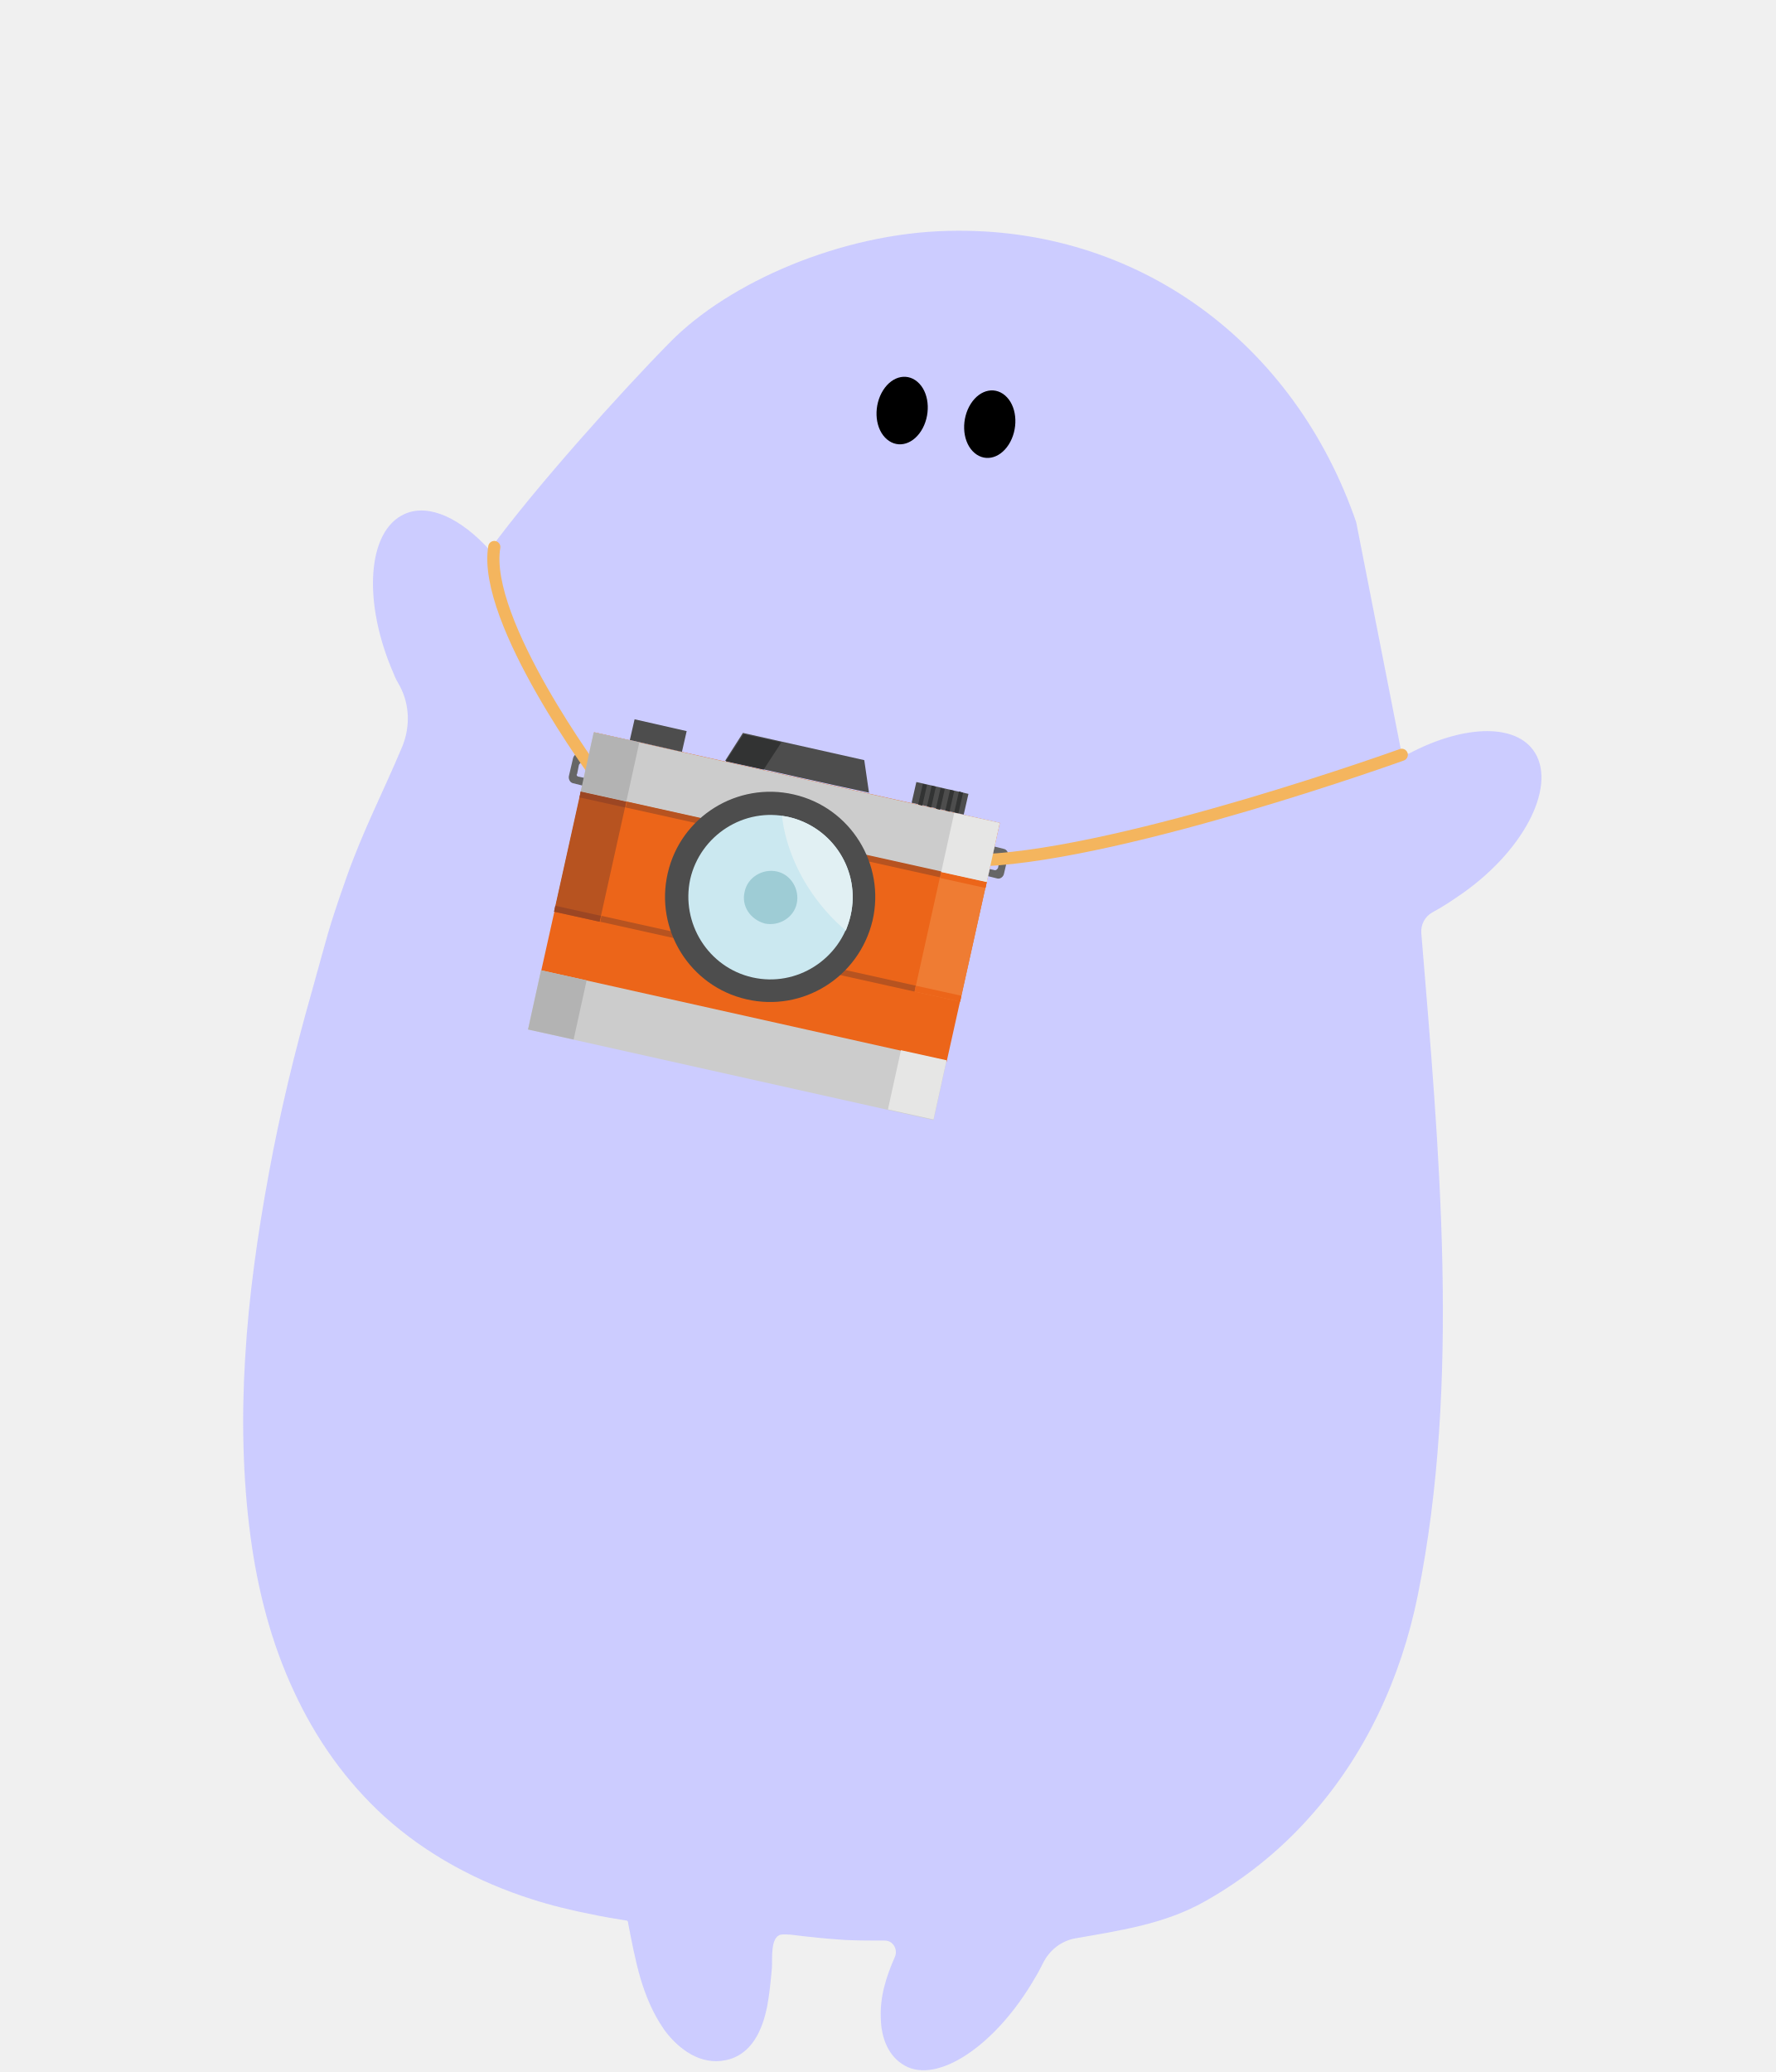
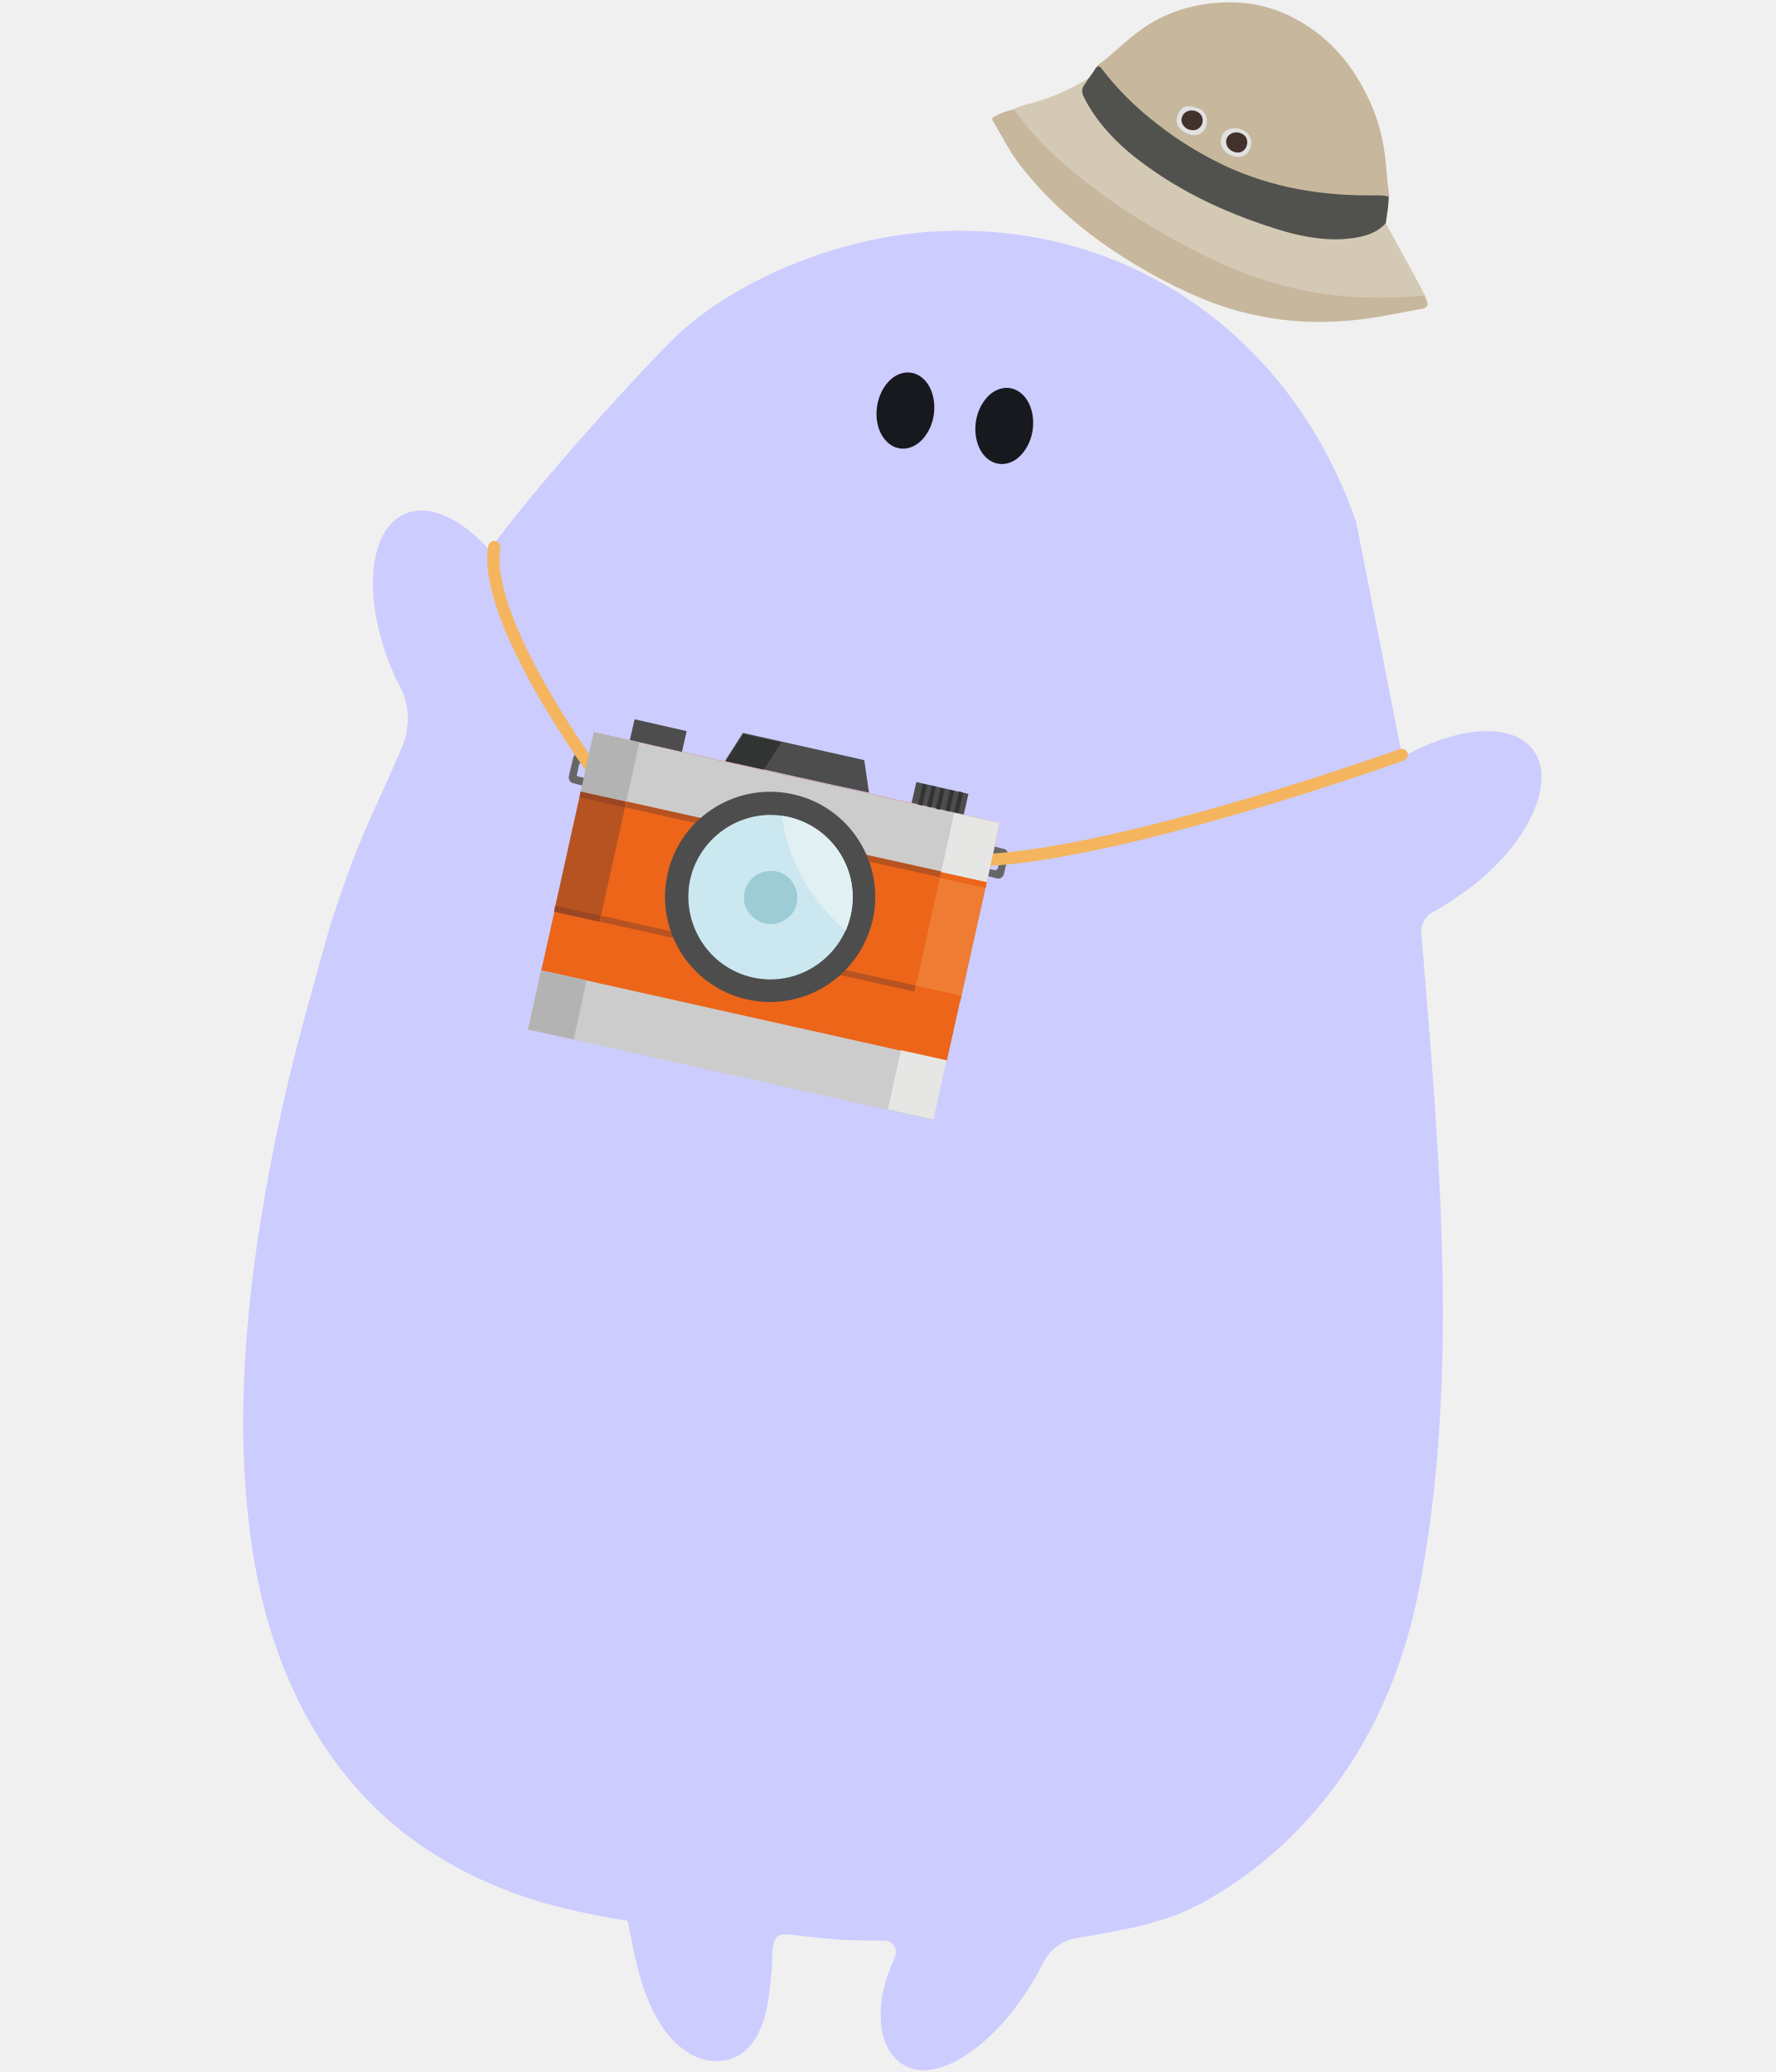
<svg xmlns="http://www.w3.org/2000/svg" contentScriptType="text/ecmascript" zoomAndPan="magnify" contentStyleType="text/css" id="圖層_1" style="enable-background:new 0 0 300 350;" version="1.1" xml:space="preserve" preserveAspectRatio="xMidYMid meet" viewBox="0 0 300 350" x="0px" y="0px">
  <style type="text/css" xml:space="preserve">
	.st0{fill:#A52224;}
	.st1{fill:#D93030;}
- 	.st2{fill:none;stroke:#040000;stroke-width:4.276;stroke-linecap:round;stroke-linejoin:round;stroke-miterlimit:10;}
+ 	.st2{fill:none;stroke:#18191F;stroke-width:4.276;stroke-linecap:round;stroke-linejoin:round;stroke-miterlimit:10;}
	.st3{fill:#E83C3C;}
- 	.st4{fill:none;stroke:#040000;stroke-width:5.404;stroke-linecap:round;stroke-linejoin:round;stroke-miterlimit:10;}
- 	.st5{fill:#6460FF;}
- 	.st6{fill:#CCCCFF;}
- 	.st7{fill:url(#SVGID_1_);}
- 	.st8{fill:#FF353B;}
- 	.st9{fill:#FFFFFF;}
- 	.st10{fill:#F08E93;}
- 	.st11{fill:#DB9451;}
- 	.st12{fill:#F4B55E;}
- 	.st13{fill:#EC6519;}
- 	.st14{fill:#EF7C33;}
- 	.st15{fill:#CCCCCC;}
- 	.st16{fill:#E6E6E5;}
- 	.st17{fill:#B75320;}
- 	.st18{fill:#B3B3B3;}
- 	.st19{fill-rule:evenodd;clip-rule:evenodd;fill:#4D4D4D;}
- 	.st20{fill:#4D4D4D;}
- 	.st21{fill:#323333;}
- 	.st22{fill:#9C4623;}
- 	.st23{fill-rule:evenodd;clip-rule:evenodd;fill:#CBE8F0;}
- 	.st24{fill-rule:evenodd;clip-rule:evenodd;fill:#E1F0F3;}
- 	.st25{fill-rule:evenodd;clip-rule:evenodd;fill:#9ECCD5;}
- 	.st26{fill-rule:evenodd;clip-rule:evenodd;fill:#323333;}
- 	.st27{fill-rule:evenodd;clip-rule:evenodd;fill:#666666;}
- 	.st28{fill:none;stroke:#F4B55E;stroke-width:2.051;stroke-linecap:round;stroke-linejoin:round;stroke-miterlimit:10;}
- 	.st29{fill:#231F20;}
+ 	.st4{fill:none;stroke:#18191F;stroke-width:5.404;stroke-linecap:round;stroke-linejoin:round;stroke-miterlimit:10;}
+ 	.st5{fill:#F08E93;}
+ 	.st6{fill:#18191F;}
+ 	.st7{fill:#FF353B;}
+ 	.st8{fill:#FFFFFF;}
+ 	.st9{fill:#23B5F3;}
+ 	.st10{fill:#CCCCFF;}
+ 	.st11{fill:#6460FF;}
+ 	.st12{fill:#DB9451;}
+ 	.st13{fill:#F4B55E;}
+ 	.st14{fill:#EC6519;}
+ 	.st15{fill:#EF7C33;}
+ 	.st16{fill:#CCCCCC;}
+ 	.st17{fill:#E6E6E5;}
+ 	.st18{fill:#B75320;}
+ 	.st19{fill:#B3B3B3;}
+ 	.st20{fill-rule:evenodd;clip-rule:evenodd;fill:#4D4D4D;}
+ 	.st21{fill:#4D4D4D;}
+ 	.st22{fill:#323333;}
+ 	.st23{fill:#9C4623;}
+ 	.st24{fill-rule:evenodd;clip-rule:evenodd;fill:#CBE8F0;}
+ 	.st25{fill-rule:evenodd;clip-rule:evenodd;fill:#E1F0F3;}
+ 	.st26{fill-rule:evenodd;clip-rule:evenodd;fill:#9ECCD5;}
+ 	.st27{fill-rule:evenodd;clip-rule:evenodd;fill:#323333;}
+ 	.st28{fill-rule:evenodd;clip-rule:evenodd;fill:#666666;}
+ 	.st29{fill:none;stroke:#F4B55E;stroke-width:2.051;stroke-linecap:round;stroke-linejoin:round;stroke-miterlimit:10;}
	.st30{fill:#C7B79C;}
	.st31{fill:#D4C9B4;}
	.st32{fill:#51524E;}
	.st33{fill:#E1E1E1;}
	.st34{fill:#43312B;}
	.st35{fill:#C6C6C6;}
	.st36{fill:#AAAAAA;}
	.st37{fill:#939393;}
	.st38{fill:#E0E0E0;}
	.st39{fill:#2B451C;}
	.st40{fill:#395527;}
- 	.st41{fill:none;stroke:#040000;stroke-width:5.353;stroke-linecap:round;stroke-linejoin:round;stroke-miterlimit:10;}
- 	.st42{fill:none;stroke:#040000;stroke-width:4.5;stroke-linecap:round;stroke-linejoin:round;stroke-miterlimit:10;}
- 	.st43{fill:#040000;}
- 	.st44{fill:url(#SVGID_2_);}
- 	.st45{fill:none;stroke:#F4B55E;stroke-width:2.378;stroke-linecap:round;stroke-linejoin:round;stroke-miterlimit:10;}
- 	.st46{fill:none;stroke:#F4B55E;stroke-width:3.459;stroke-linecap:round;stroke-linejoin:round;stroke-miterlimit:10;}
- 	.st47{fill:none;stroke:#000000;stroke-width:4.5;stroke-linecap:round;stroke-linejoin:round;stroke-miterlimit:10;}
- 	.st48{fill:url(#SVGID_3_);}
- 	.st49{fill:#FF9398;}
- 	.st50{fill:url(#SVGID_4_);}
- 	.st51{fill:none;stroke:#000000;stroke-width:4.5;stroke-linecap:round;stroke-miterlimit:10;}
- 	.st52{fill:url(#SVGID_5_);}
- 	.st53{fill:none;stroke:#040000;stroke-width:4.024;stroke-linecap:round;stroke-linejoin:round;stroke-miterlimit:10;}
- 	.st54{fill:none;stroke:#F4B55E;stroke-width:1.562;stroke-linecap:round;stroke-linejoin:round;stroke-miterlimit:10;}
- 	.st55{fill:none;stroke:#040000;stroke-width:3.058;stroke-linecap:round;stroke-linejoin:round;stroke-miterlimit:10;}
- 	.st56{fill:none;stroke:#040000;stroke-width:2.748;stroke-linecap:round;stroke-linejoin:round;stroke-miterlimit:10;}
+ 	.st41{fill:none;stroke:#18191F;stroke-width:5.353;stroke-linecap:round;stroke-linejoin:round;stroke-miterlimit:10;}
+ 	.st42{fill:none;stroke:#18191F;stroke-width:4.5;stroke-linecap:round;stroke-linejoin:round;stroke-miterlimit:10;}
+ 	.st43{fill:none;stroke:#F4B55E;stroke-width:2.378;stroke-linecap:round;stroke-linejoin:round;stroke-miterlimit:10;}
+ 	.st44{fill:none;stroke:#F4B55E;stroke-width:3.459;stroke-linecap:round;stroke-linejoin:round;stroke-miterlimit:10;}
+ 	.st45{fill:#FF9398;}
+ 	.st46{fill:none;stroke:#18191F;stroke-width:4.5;stroke-linecap:round;stroke-miterlimit:10;}
+ 	.st47{fill:none;stroke:#18191F;stroke-width:4.024;stroke-linecap:round;stroke-linejoin:round;stroke-miterlimit:10;}
+ 	.st48{fill:none;stroke:#F4B55E;stroke-width:1.562;stroke-linecap:round;stroke-linejoin:round;stroke-miterlimit:10;}
+ 	.st49{fill:none;stroke:#18191F;stroke-width:3.058;stroke-linecap:round;stroke-linejoin:round;stroke-miterlimit:10;}
+ 	.st50{fill:none;stroke:#18191F;stroke-width:2.748;stroke-linecap:round;stroke-linejoin:round;stroke-miterlimit:10;}
</style>
  <g id="plainAvatar">
-     <path class="st6" d="M259,126.7c-3.4-4.6-12.1-4.1-21,0.6c-0.7,0-1.2,0.1-1.2,0.1l-7.6-38.7c0-0.2-0.1-0.3-0.1-0.5  c-10.4-30.2-36.8-50-68.9-49.2c-18.1,0.4-37.1,8.7-47,18.8c-8.3,8.4-23,24.8-30.5,35.1c-4.8-5.3-10.2-7.9-14.3-6.1  c-6.4,2.8-7.2,14.9-1.9,27c0.3,0.8,0.7,1.5,1.1,2.2c1.6,3.1,1.7,6.7,0.4,10c-3.4,8.1-6.6,14.1-9.5,22.3c-3.3,9.4-3.1,9.5-5.8,19.1  c-2.9,10.2-5.4,20.5-7.3,30.9c-1.9,10.3-3.4,20.8-4,31.3c-0.6,9.9-0.4,20,0.9,29.8c1.2,9.1,3.5,18.1,7.4,26.4  c3.7,8,8.8,15.2,15.3,21.1c7.1,6.4,15.7,11,24.8,13.9c3.4,1.1,6.8,1.9,10.3,2.6c1.9,0.4,3.8,0.7,5.6,1c0.1,0,0.2,0,0.3,0.1  c0.1,0.1,0.1,0.2,0.1,0.3c0.6,3.1,1.2,6.3,2.1,9.4c0.9,3,2.1,5.9,3.9,8.5c0,0.1,0.2,0.2,0.2,0.3c2.4,3.2,6.1,5.9,10.3,5  c4.4-0.9,6.2-5.1,7-9.1c0.4-2.1,0.6-4.3,0.8-6.5c0.1-1.5-0.3-5.2,1.5-5.6c0.6-0.1,1.1,0,1.7,0c3.1,0.4,6.1,0.7,9.2,0.9  c2.2,0.1,4.4,0.1,6.7,0.1c1.3,0,2.2,1.4,1.7,2.7c-1.5,3.4-2.6,6.8-2.4,10.6c0.1,3.1,1.2,6.2,4,7.8c5.6,3.2,15.5-3.4,22.1-14.9  c0.5-0.8,0.9-1.6,1.3-2.4c1.1-2.2,3.1-3.8,5.6-4.2c7.4-1.3,15-2.4,21.7-6.2c6.6-3.7,12.6-8.5,17.6-14.1  c9.5-10.5,15.6-23.7,18.4-37.6c7.3-36,3.6-75.5,0.6-111.9c-0.1-1.4,0.6-2.8,1.9-3.5c1.7-0.9,3.5-2.1,5.2-3.3  C257.9,143.2,263.1,132.3,259,126.7z" />
-     <path d="M149.2,65.9c1.6-2.5,4.3-3,6.1-1.1c1.8,1.9,1.9,5.5,0.3,8c-1.6,2.5-4.3,3-6.1,1.1S147.6,68.4,149.2,65.9z" />
-     <path d="M164,68.2c1.6-2.5,4.3-3,6.1-1.1c1.8,1.9,1.9,5.5,0.3,8c-1.6,2.5-4.3,3-6.1,1.1S162.4,70.7,164,68.2z" />
+     <path class="st10" d="M259,126.7c-3.4-4.6-12.1-4.1-21,0.6c-0.7,0-1.2,0.1-1.2,0.1l-7.6-38.7c0-0.2-0.1-0.3-0.1-0.5  c-10.4-30.2-36.8-50-68.9-49.2c-18.1,0.4-37.1,8.7-47,18.8c-8.3,8.4-23,24.8-30.5,35.1c-4.8-5.3-10.2-7.9-14.3-6.1  c-6.4,2.8-7.2,14.9-1.9,27c0.3,0.8,0.7,1.5,1.1,2.2c1.6,3.1,1.7,6.7,0.4,10c-3.4,8.1-6.6,14.1-9.5,22.3c-3.3,9.4-3.1,9.5-5.8,19.1  c-2.9,10.2-5.4,20.5-7.3,30.9c-1.9,10.3-3.4,20.8-4,31.3c-0.6,9.9-0.4,20,0.9,29.8c1.2,9.1,3.5,18.1,7.4,26.4  c3.7,8,8.8,15.2,15.3,21.1c7.1,6.4,15.7,11,24.8,13.9c3.4,1.1,6.8,1.9,10.3,2.6c1.9,0.4,3.8,0.7,5.6,1c0.1,0,0.2,0,0.3,0.1  c0.1,0.1,0.1,0.2,0.1,0.3c0.6,3.1,1.2,6.3,2.1,9.4c0.9,3,2.1,5.9,3.9,8.5c0,0.1,0.2,0.2,0.2,0.3c2.4,3.2,6.1,5.9,10.3,5  c4.4-0.9,6.2-5.1,7-9.1c0.4-2.1,0.6-4.3,0.8-6.5c0.1-1.5-0.3-5.2,1.5-5.6c0.6-0.1,1.1,0,1.7,0c3.1,0.4,6.1,0.7,9.2,0.9  c2.2,0.1,4.4,0.1,6.7,0.1c1.3,0,2.2,1.4,1.7,2.7c-1.5,3.4-2.6,6.8-2.4,10.6c0.1,3.1,1.2,6.2,4,7.8c5.6,3.2,15.5-3.4,22.1-14.9  c0.5-0.8,0.9-1.6,1.3-2.4c1.1-2.2,3.1-3.8,5.6-4.2c7.4-1.3,15-2.4,21.7-6.2c6.6-3.7,12.6-8.5,17.6-14.1  c9.5-10.5,15.6-23.7,18.4-37.6c7.3-36,3.6-75.5,0.6-111.9c-0.1-1.4,0.6-2.8,1.9-3.5c1.7-0.9,3.5-2.1,5.2-3.3  C257.9,143.2,263.1,132.3,259,126.7z" />
+     <path class="st6" d="M149.3,65.5c1.8-2.9,4.9-3.4,6.9-1.3c2,2.1,2.2,6.2,0.4,9c-1.8,2.9-4.9,3.4-6.9,1.3  C147.7,72.4,147.5,68.4,149.3,65.5z" />
+     <path class="st6" d="M166,68.1c1.8-2.9,4.9-3.4,6.9-1.3c2,2.1,2.2,6.2,0.4,9c-1.8,2.9-4.9,3.4-6.9,1.3C164.4,75,164.2,70.9,166,68.1  z" />
  </g>
  <g id="body">
-     <path class="st13" d="M91.4,164.1l68.5,15.3l9-40.4l-68.5-15.3L91.4,164.1z" />
-     <path class="st14" d="M154.5,167.5l7.7,1.7l4.5-20.3l-7.7-1.7L154.5,167.5z" />
-     <path class="st15" d="M89.2,173.9l68.5,15.3l2.2-10l-68.5-15.3L89.2,173.9z" />
-     <path class="st16" d="M150,187.4l7.7,1.7l2.2-10l-7.7-1.7L150,187.4z" />
-     <path class="st15" d="M98.1,133.7l68.5,15.3l2.2-10l-68.5-15.3L98.1,133.7z" />
-     <path class="st17" d="M93.6,154l7.7,1.7l4.5-20.3l-7.7-1.7L93.6,154z" />
-     <path class="st18" d="M89.2,173.9l7.7,1.7l2.2-10l-7.7-1.7L89.2,173.9z" />
-     <path class="st19" d="M122.5,128.5c7.5,1.7,16.8,3.8,24.3,5.4l-0.8-5.5c-6.2-1.4-14.3-3.2-20.5-4.6L122.5,128.5z" />
-     <path class="st20" d="M154,135.6l8.8,2l0.8-3.5l-8.8-2L154,135.6z" />
-     <path class="st20" d="M106.4,125l8.8,2l0.8-3.5l-8.8-2L106.4,125z" />
-     <path class="st21" d="M158.1,136.6l0.7,0.2l0.8-3.5l-0.7-0.2L158.1,136.6z" />
-     <path class="st21" d="M161.2,137.2l0.7,0.2l0.8-3.5l-0.7-0.2L161.2,137.2z" />
-     <path class="st21" d="M159.7,136.9l0.7,0.2l0.8-3.5l-0.7-0.2L159.7,136.9z" />
-     <path class="st21" d="M156.6,136.2l0.7,0.2l0.8-3.5l-0.7-0.2L156.6,136.2z" />
-     <path class="st21" d="M155.1,135.9l0.7,0.2l0.8-3.5l-0.7-0.2L155.1,135.9z" />
-     <path class="st17" d="M105.9,135.4l-0.2,1l53.1,11.8l0.2-1L105.9,135.4L105.9,135.4z" />
-     <path class="st22" d="M97.9,134.7l7.7,1.7l0.2-1l-7.7-1.7L97.9,134.7z" />
-     <path class="st13" d="M158.8,148.3l7.7,1.7l0.2-1l-7.7-1.7L158.8,148.3z" />
-     <path class="st17" d="M101.6,154.7l-0.2,1l53.1,11.8l0.2-1L101.6,154.7L101.6,154.7z" />
-     <path class="st22" d="M93.6,154l7.7,1.7l0.2-1l-7.7-1.7L93.6,154z" />
-     <path class="st13" d="M154.5,167.5l7.7,1.7l0.2-1l-7.7-1.7L154.5,167.5z" />
-     <path class="st20" d="M147.4,155.5c2.2-9.5-3.7-19.1-13.3-21.3c-9.5-2.2-19.1,3.7-21.3,13.3c-2.2,9.5,3.7,19.1,13.3,21.3  C135.6,171,145.1,165.1,147.4,155.5z" />
-     <path class="st23" d="M127.1,165.1c7.5,1.7,14.9-3.1,16.6-10.5c1.7-7.5-3.1-14.9-10.5-16.6c-7.5-1.7-14.9,3.1-16.6,10.5  C115,155.9,119.6,163.4,127.1,165.1z" />
-     <path class="st24" d="M142.9,157.2c0.3-0.8,0.6-1.7,0.8-2.6c1.7-7.5-3-14.9-10.5-16.6c-0.4-0.1-0.8-0.1-1.1-0.2  c0.4,3.7,1.8,7.9,4.3,11.9C138.3,152.7,140.5,155.2,142.9,157.2z" />
-     <path class="st25" d="M129.2,156c2.4,0.5,4.9-1,5.4-3.4c0.5-2.4-1-4.9-3.4-5.4c-2.4-0.5-4.9,1-5.4,3.4  C125.2,153,126.7,155.3,129.2,156z" />
-     <path class="st26" d="M122.6,128.6l6.4,1.4l3-4.6l-6.4-1.4L122.6,128.6z" />
-     <path class="st27" d="M168.9,145.1l-0.3,1.5c-0.1,0.2-0.3,0.4-0.5,0.4l-0.9-0.2l-0.3,1.2l1.6,0.4c0.5,0.1,1-0.3,1.1-0.8l0.7-3  c0.1-0.5-0.2-1.1-0.7-1.2l-1.6-0.4l-0.3,1.3l0.9,0.2C168.9,144.5,169,144.8,168.9,145.1z" />
-     <path class="st28" d="M166.3,145.3c24.4-1.2,70.5-17.8,70.5-17.8" />
-     <path class="st27" d="M97.5,130.7l0.3-1.5c0.1-0.2,0.3-0.4,0.5-0.4l0.9,0.2l0.3-1.3l-1.6-0.4c-0.5-0.1-1,0.3-1.1,0.8l-0.7,3  c-0.1,0.5,0.2,1.1,0.7,1.2l1.6,0.4l0.3-1.3l-0.9-0.2C97.5,131.2,97.3,130.9,97.5,130.7z" />
-     <path class="st28" d="M83.5,92.4c-2.1,12.5,17.6,39,17.6,39" />
-     <path class="st16" d="M159,147.3l7.7,1.7l2.2-10l-7.7-1.7L159,147.3z" />
-     <path class="st18" d="M98.1,133.7l7.7,1.7l2.2-10l-7.7-1.7L98.1,133.7z" />
+     <path class="st14" d="M91.4,164.1l68.5,15.3l9-40.4l-68.5-15.3L91.4,164.1z" />
+     <path class="st15" d="M154.5,167.5l7.7,1.7l4.5-20.3l-7.7-1.7L154.5,167.5z" />
+     <path class="st16" d="M89.2,173.9l68.5,15.3l2.2-10l-68.5-15.3L89.2,173.9z" />
+     <path class="st17" d="M150,187.4l7.7,1.7l2.2-10l-7.7-1.7L150,187.4z" />
+     <path class="st16" d="M98.1,133.7l68.5,15.3l2.2-10l-68.5-15.3L98.1,133.7z" />
+     <path class="st18" d="M93.6,154l7.7,1.7l4.5-20.3l-7.7-1.7L93.6,154z" />
+     <path class="st19" d="M89.2,173.9l7.7,1.7l2.2-10l-7.7-1.7L89.2,173.9z" />
+     <path class="st20" d="M122.5,128.5c7.5,1.7,16.8,3.8,24.3,5.4l-0.8-5.5c-6.2-1.4-14.3-3.2-20.5-4.6L122.5,128.5z" />
+     <path class="st21" d="M154,135.6l8.8,2l0.8-3.5l-8.8-2L154,135.6z" />
+     <path class="st21" d="M106.4,125l8.8,2l0.8-3.5l-8.8-2L106.4,125z" />
+     <path class="st22" d="M158.1,136.6l0.7,0.2l0.8-3.5l-0.7-0.2L158.1,136.6z" />
+     <path class="st22" d="M161.2,137.2l0.7,0.2l0.8-3.5l-0.7-0.2L161.2,137.2z" />
+     <path class="st22" d="M159.7,136.9l0.7,0.2l0.8-3.5l-0.7-0.2L159.7,136.9z" />
+     <path class="st22" d="M156.6,136.2l0.7,0.2l0.8-3.5l-0.7-0.2L156.6,136.2z" />
+     <path class="st22" d="M155.1,135.9l0.7,0.2l0.8-3.5l-0.7-0.2L155.1,135.9z" />
+     <path class="st18" d="M105.9,135.4l-0.2,1l53.1,11.8l0.2-1L105.9,135.4L105.9,135.4z" />
+     <path class="st23" d="M97.9,134.7l7.7,1.7l0.2-1l-7.7-1.7L97.9,134.7z" />
+     <path class="st14" d="M158.8,148.3l7.7,1.7l0.2-1l-7.7-1.7L158.8,148.3z" />
+     <path class="st18" d="M101.6,154.7l-0.2,1l53.1,11.8l0.2-1L101.6,154.7L101.6,154.7z" />
+     <path class="st23" d="M93.6,154l7.7,1.7l0.2-1l-7.7-1.7L93.6,154z" />
+     <path class="st14" d="M154.5,167.5l7.7,1.7l0.2-1l-7.7-1.7L154.5,167.5z" />
+     <path class="st21" d="M147.4,155.5c2.2-9.5-3.7-19.1-13.3-21.3c-9.5-2.2-19.1,3.7-21.3,13.3c-2.2,9.5,3.7,19.1,13.3,21.3  C135.6,171,145.1,165.1,147.4,155.5z" />
+     <path class="st24" d="M127.1,165.1c7.5,1.7,14.9-3.1,16.6-10.5c1.7-7.5-3.1-14.9-10.5-16.6c-7.5-1.7-14.9,3.1-16.6,10.5  C115,155.9,119.6,163.4,127.1,165.1z" />
+     <path class="st25" d="M142.9,157.2c0.3-0.8,0.6-1.7,0.8-2.6c1.7-7.5-3-14.9-10.5-16.6c-0.4-0.1-0.8-0.1-1.1-0.2  c0.4,3.7,1.8,7.9,4.3,11.9C138.3,152.7,140.5,155.2,142.9,157.2z" />
+     <path class="st26" d="M129.2,156c2.4,0.5,4.9-1,5.4-3.4c0.5-2.4-1-4.9-3.4-5.4c-2.4-0.5-4.9,1-5.4,3.4  C125.2,153,126.7,155.3,129.2,156z" />
+     <path class="st27" d="M122.6,128.6l6.4,1.4l3-4.6l-6.4-1.4L122.6,128.6z" />
+     <path class="st28" d="M168.9,145.1l-0.3,1.5c-0.1,0.2-0.3,0.4-0.5,0.4l-0.9-0.2l-0.3,1.2l1.6,0.4c0.5,0.1,1-0.3,1.1-0.8l0.7-3  c0.1-0.5-0.2-1.1-0.7-1.2l-1.6-0.4l-0.3,1.3l0.9,0.2C168.9,144.5,169,144.8,168.9,145.1z" />
+     <path class="st29" d="M166.3,145.3c24.4-1.2,70.5-17.8,70.5-17.8" />
+     <path class="st28" d="M97.5,130.7l0.3-1.5c0.1-0.2,0.3-0.4,0.5-0.4l0.9,0.2l0.3-1.3l-1.6-0.4c-0.5-0.1-1,0.3-1.1,0.8l-0.7,3  c-0.1,0.5,0.2,1.1,0.7,1.2l1.6,0.4l0.3-1.3l-0.9-0.2C97.5,131.2,97.3,130.9,97.5,130.7z" />
+     <path class="st29" d="M83.5,92.4c-2.1,12.5,17.6,39,17.6,39" />
+     <path class="st17" d="M159,147.3l7.7,1.7l2.2-10l-7.7-1.7L159,147.3z" />
+     <path class="st19" d="M98.1,133.7l7.7,1.7l2.2-10l-7.7-1.7L98.1,133.7z" />
  </g>
  <g id="hat">
- </g>
+     <path class="st30" d="M185.2,11.5c0.1-0.6,0.7-0.8,1.1-1.1c2.1-1.7,4-3.6,6.2-5.2c4.2-3.1,9.2-4.7,14.8-4.8c4.6-0.1,9,1.1,13.1,3.7  c4.5,2.8,7.8,6.7,10.1,11.2c2.3,4.3,3.4,8.8,3.7,13.3c0.1,1.5,0.3,3.1,0.5,4.6c-0.8,0.2-1.7,0-2.6,0c-3.9,0-7.8-0.2-11.7-0.9  c-4.6-0.8-9.1-2.2-13.5-4.2c-7.1-3.2-13.1-7.8-18.4-13.2c-0.9-0.9-1.6-1.9-2.4-2.9C186,11.7,185.7,11.5,185.2,11.5z" />
+     <path class="st31" d="M234.1,37.7c2,3.6,4,7.3,6,11c0.2,0.5,0.5,0.9,0.7,1.4c-0.2,0.2-0.5,0.2-0.7,0.2c-9.4,0.8-18.8,0-28.1-3.3  c-3.6-1.3-7.1-2.7-10.4-4.5c-2.2-1.2-4.4-2.3-6.6-3.6c-7.4-4.3-14.3-9.4-20.1-15.5c-1.4-1.5-2.8-3.1-3.8-4.9  c1.1-0.6,2.4-0.9,3.6-1.2c3.4-1,6.5-2.4,9.4-4.2c0.2,0.4,0,0.7-0.3,1c-0.8,0.8-0.7,1.7-0.2,2.8c1.4,2.6,3.1,4.9,5.3,6.9  c2.7,2.6,5.8,4.8,9,6.8c5,3.1,10.2,5.4,15.7,7.3c4.3,1.5,8.8,2.5,13.3,2.3c2.5-0.1,4.9-0.6,6.7-2.2  C233.7,37.7,233.9,37.6,234.1,37.7z" />
+     <path class="st30" d="M171.1,18.5c0.3,0.1,0.5,0.4,0.7,0.7c3.6,4.9,8.1,8.9,13,12.6c2.6,2,5.3,3.8,8.1,5.5c3.7,2.3,7.5,4.4,11.4,6.3  c6.8,3.3,14,5.5,21.4,6.3c4.7,0.5,9.3,0.5,13.8,0.1c0.4,0,0.8,0,1.2,0c0.1,0.2,0.2,0.5,0.3,0.7c0.4,0.9,0.1,1.3-0.9,1.5  c-1.9,0.3-3.7,0.7-5.5,1c-7.2,1.4-14.6,1.7-22.2,0.1c-4-0.8-7.8-2.1-11.5-3.8c-3.1-1.4-6.1-3-9.1-4.8c-7.5-4.5-14.1-9.9-19.4-16.7  c-1.9-2.4-3.1-5-4.7-7.6c-0.2-0.4,0-0.5,0.2-0.7C169,19.2,170,18.7,171.1,18.5z" />
+     <path class="st32" d="M234.1,37.7c-1.8,2-4.5,2.5-7.3,2.7c-3.8,0.2-7.7-0.6-11.4-1.8c-8.9-2.8-17.3-6.8-24.6-12.8  c-3.2-2.7-5.9-5.8-7.7-9.4c-0.4-0.8-0.4-1.4,0.1-2.1c0.3-0.4,0.5-0.8,0.8-1.2c0.4-0.5,0.8-1.1,1.1-1.6c0.4-0.4,0.6-0.4,1,0.1  c2.6,3.4,5.7,6.5,9.2,9.2c3.5,2.8,7.3,5.1,11.4,7.1c8.3,3.9,16.8,5.2,25.5,5.1c0.8,0,1.6,0,2.4,0.2  C234.6,34.7,234.3,36.2,234.1,37.7z" />
+     <path class="st33" d="M211.1,25.3c-0.7,1.3-2,1.6-3.6,0.7c-1.2-0.7-1.6-2.1-1-3.2c0.6-1.2,2.3-1.5,3.7-0.7  C211.3,22.7,211.7,24.1,211.1,25.3z" />
+     <path class="st33" d="M199.1,19.1c0.7-1.5,2-1.3,3.6-0.7c1.1,0.5,1.5,2.1,0.9,3.3c-0.7,1.2-2,1.5-3.4,0.7  C198.8,21.6,198.4,20.4,199.1,19.1z" />
+     <path class="st34" d="M210.5,24.9c-0.5,0.9-1.4,1.1-2.4,0.6c-0.9-0.5-1.2-1.5-0.8-2.3c0.5-0.8,1.6-1.1,2.5-0.6  C210.7,23,210.9,24,210.5,24.9z" />
+     <path class="st34" d="M203,21.1c-0.5,0.9-1.4,1.1-2.4,0.7c-0.9-0.5-1.3-1.5-0.8-2.3c0.4-0.8,1.6-1.1,2.5-0.6  C203.1,19.3,203.4,20.3,203,21.1z" />
+   </g>
</svg>
